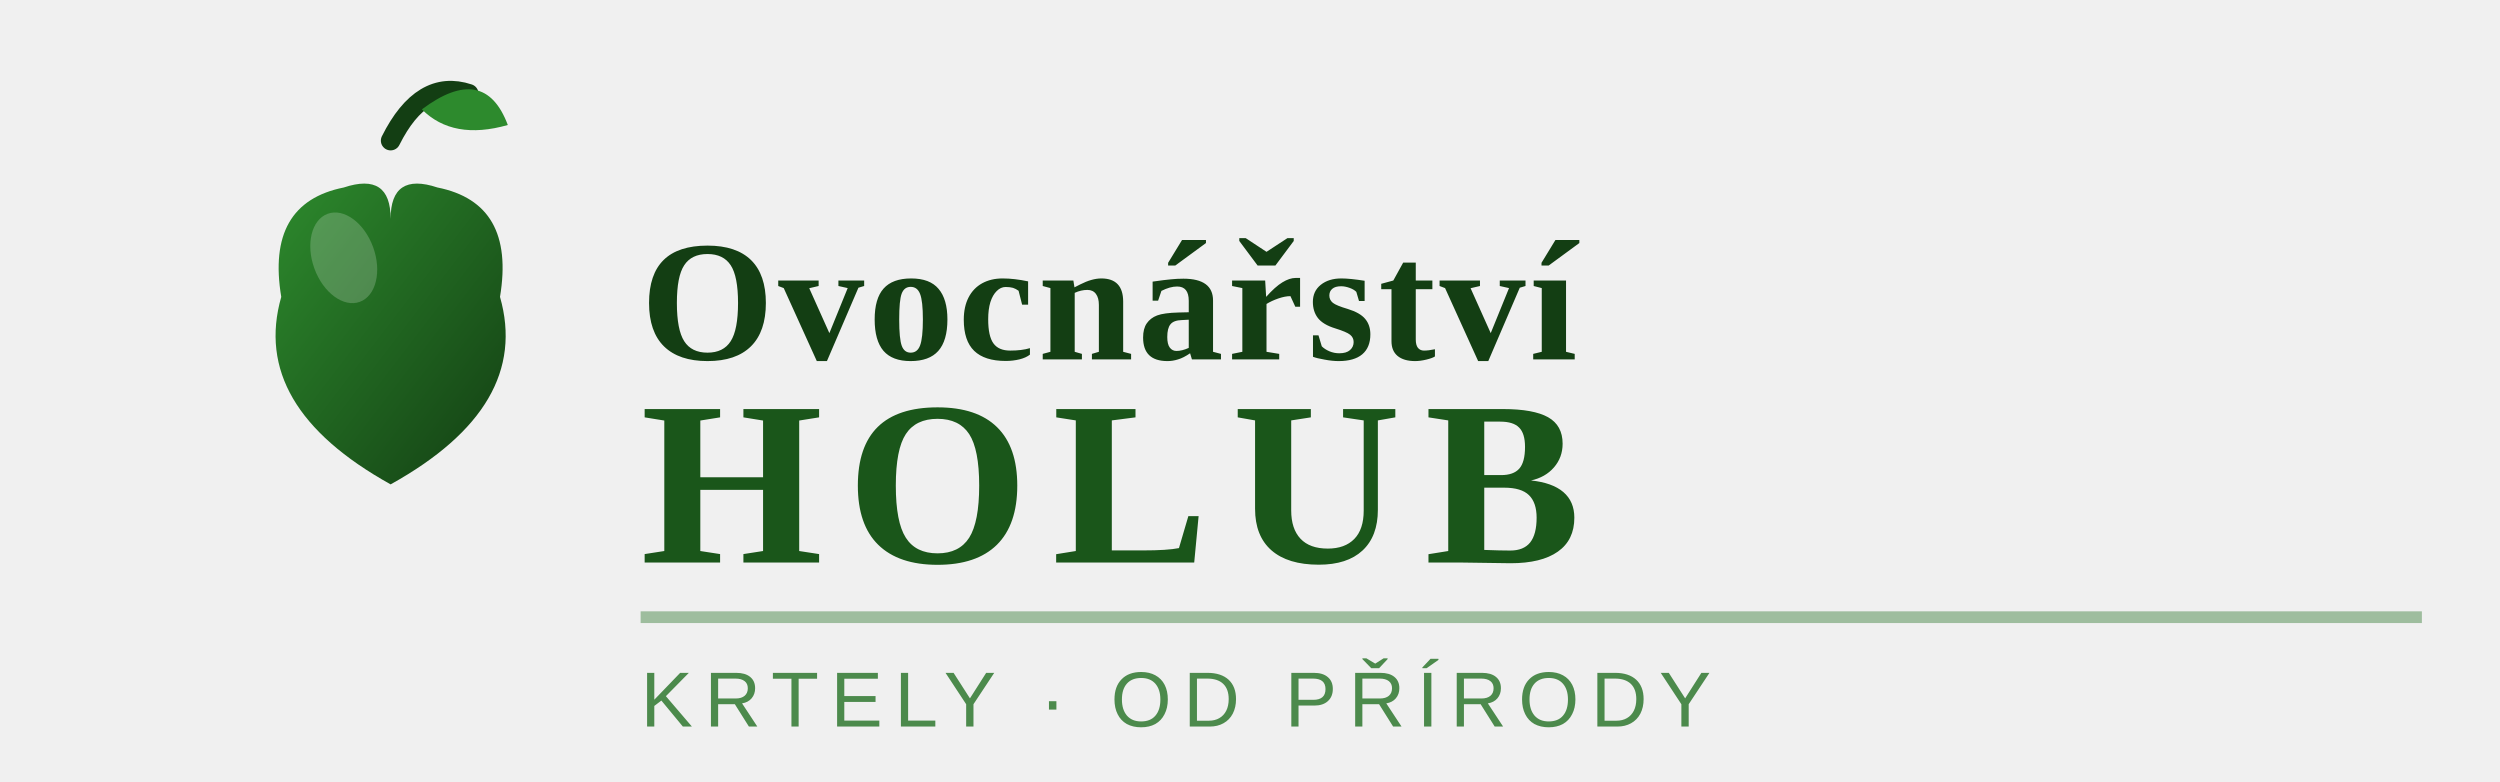
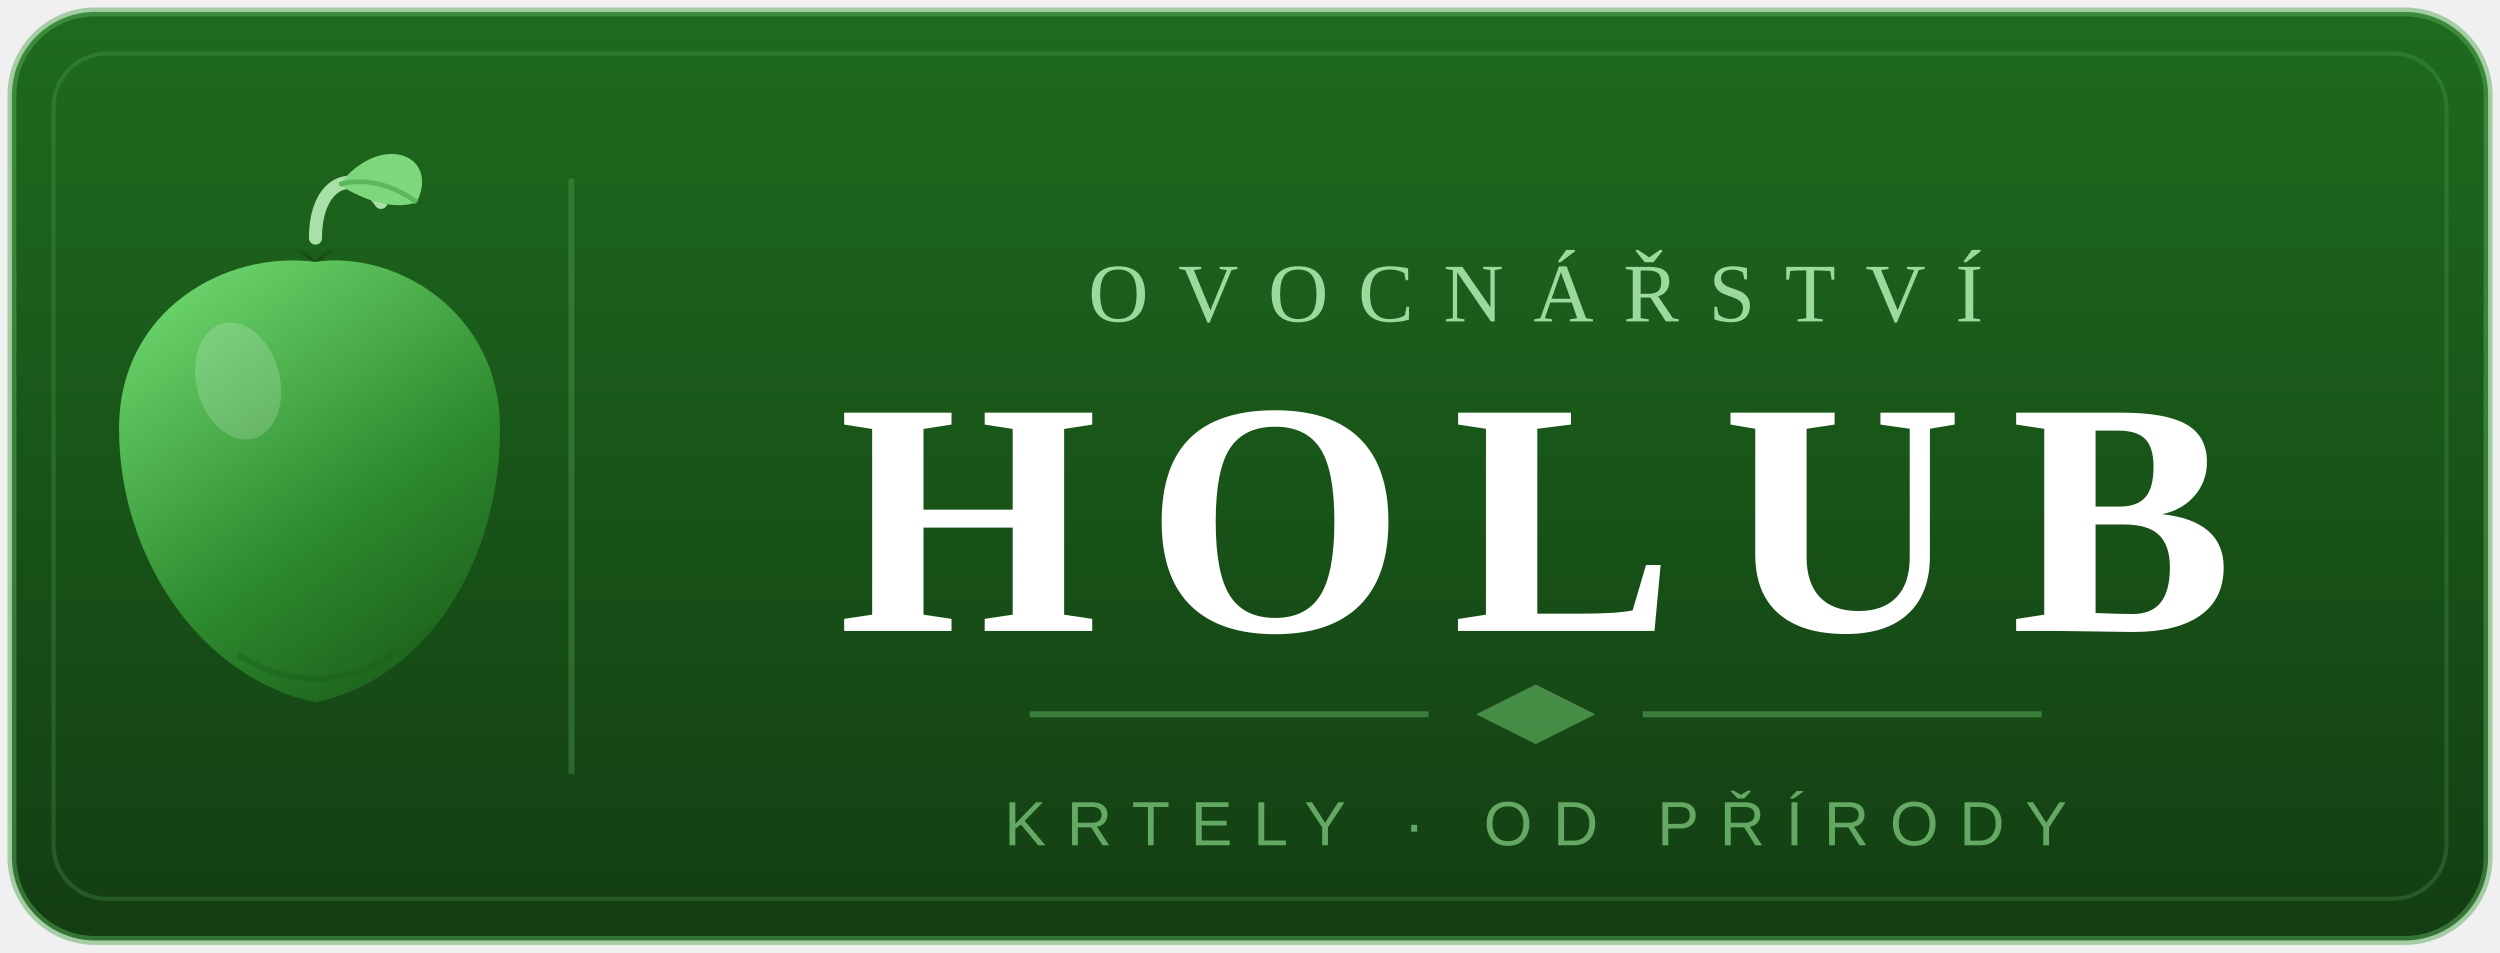
- <svg xmlns="http://www.w3.org/2000/svg" viewBox="0 0 320 100" width="320" height="100">
+ <svg xmlns="http://www.w3.org/2000/svg" viewBox="0 0 420 160" width="420" height="160">
  <defs>
-     <linearGradient id="appleGrad" x1="0%" y1="0%" x2="100%" y2="100%">
-       <stop offset="0%" style="stop-color:#2d8a2d;stop-opacity:1" />
-       <stop offset="100%" style="stop-color:#133e13;stop-opacity:1" />
+     <linearGradient id="bg" x1="0%" y1="0%" x2="0%" y2="100%">
+       <stop offset="0%" style="stop-color:#1e6b1e" />
+       <stop offset="100%" style="stop-color:#133e13" />
+     </linearGradient>
+     <linearGradient id="apple" x1="20%" y1="0%" x2="80%" y2="100%">
+       <stop offset="0%" style="stop-color:#6dd66d" />
+       <stop offset="60%" style="stop-color:#2d8a2d" />
+       <stop offset="100%" style="stop-color:#1a5c1a" />
    </linearGradient>
  </defs>
-   <path d="M50 18 Q54 10 60 12" stroke="#133e13" stroke-width="2.5" fill="none" stroke-linecap="round" />
-   <path d="M54 14 Q62 8 65 16 Q58 18 54 14Z" fill="#2d8a2d" />
-   <path d="M36 38 Q34 26 44 24 Q50 22 50 28 Q50 22 56 24 Q66 26 64 38 Q68 52 50 62 Q32 52 36 38Z" fill="url(#appleGrad)" />
-   <ellipse cx="44" cy="33" rx="4" ry="6" fill="white" opacity="0.2" transform="rotate(-20 44 33)" />
-   <text x="82" y="46" font-family="Georgia, 'Times New Roman', serif" font-size="22" font-weight="700" fill="#133e13" letter-spacing="0.5">Ovocnářství</text>
-   <text x="82" y="72" font-family="Georgia, 'Times New Roman', serif" font-size="30" font-weight="700" fill="#1a561a" letter-spacing="3">HOLUB</text>
-   <line x1="82" y1="79" x2="310" y2="79" stroke="#237023" stroke-width="1.5" opacity="0.4" />
-   <text x="82" y="93" font-family="'Arial', sans-serif" font-size="10" fill="#237023" letter-spacing="1.5" opacity="0.8">KRTELY · OD PŘÍRODY</text>
+   <rect x="2" y="2" width="416" height="156" rx="14" fill="url(#bg)" />
+   <rect x="2" y="2" width="416" height="156" rx="14" fill="none" stroke="#5aaa5a" stroke-width="1.5" opacity="0.5" />
+   <rect x="9" y="9" width="402" height="142" rx="9" fill="none" stroke="#5aaa5a" stroke-width="0.7" opacity="0.25" />
+   <g transform="translate(52, 80)">
+     <path d="M1 -40 C1 -50 8 -52 12 -46" stroke="#a8e0a8" stroke-width="2.2" fill="none" stroke-linecap="round" />
+     <path d="M5 -49 C12 -58 22 -54 18 -46 C12 -44 5 -49 5 -49Z" fill="#7dd87d" />
+     <path d="M5 -49 C12 -51 18 -46 18 -46" stroke="#5ab85a" stroke-width="0.8" fill="none" />
+     <path d="       M1 -36       C-14 -38 -32 -28 -32 -8       C-32 14  -18 34   1  38       C20  34  32  14   32 -8       C32 -28  14 -38   1 -36Z     " fill="url(#apple)" />
+     <path d="M1 -36 C-4 -42 -4 -38 1 -36 C6 -38 6 -42 1 -36Z" fill="url(#bg)" />
+     <ellipse cx="-12" cy="-16" rx="7" ry="10" fill="white" opacity="0.18" transform="rotate(-15 -12 -16)" />
+     <path d="M-12 30 Q1 38 14 30" stroke="#1a5c1a" stroke-width="1" fill="none" opacity="0.4" />
+   </g>
+   <line x1="96" y1="30" x2="96" y2="130" stroke="#5aaa5a" stroke-width="1" opacity="0.35" />
+   <text x="258" y="54" font-family="Georgia, 'Times New Roman', serif" font-size="14" fill="#9dd89d" letter-spacing="5" text-anchor="middle" font-weight="400">OVOCNÁŘSTVÍ</text>
+   <text x="258" y="106" font-family="Georgia, 'Times New Roman', serif" font-size="56" fill="white" letter-spacing="8" text-anchor="middle" font-weight="700">HOLUB</text>
+   <g transform="translate(258, 120)">
+     <line x1="-85" y1="0" x2="-18" y2="0" stroke="#5aaa5a" stroke-width="1" opacity="0.55" />
+     <path d="M-10 0 L0 -5 L10 0 L0 5Z" fill="#5aaa5a" opacity="0.7" />
+     <line x1="18" y1="0" x2="85" y2="0" stroke="#5aaa5a" stroke-width="1" opacity="0.55" />
+   </g>
+   <text x="258" y="142" font-family="'Arial Narrow', Arial, sans-serif" font-size="10.5" fill="#7dca7d" letter-spacing="3.5" text-anchor="middle" opacity="0.75">KRTELY · OD PŘÍRODY</text>
</svg>
